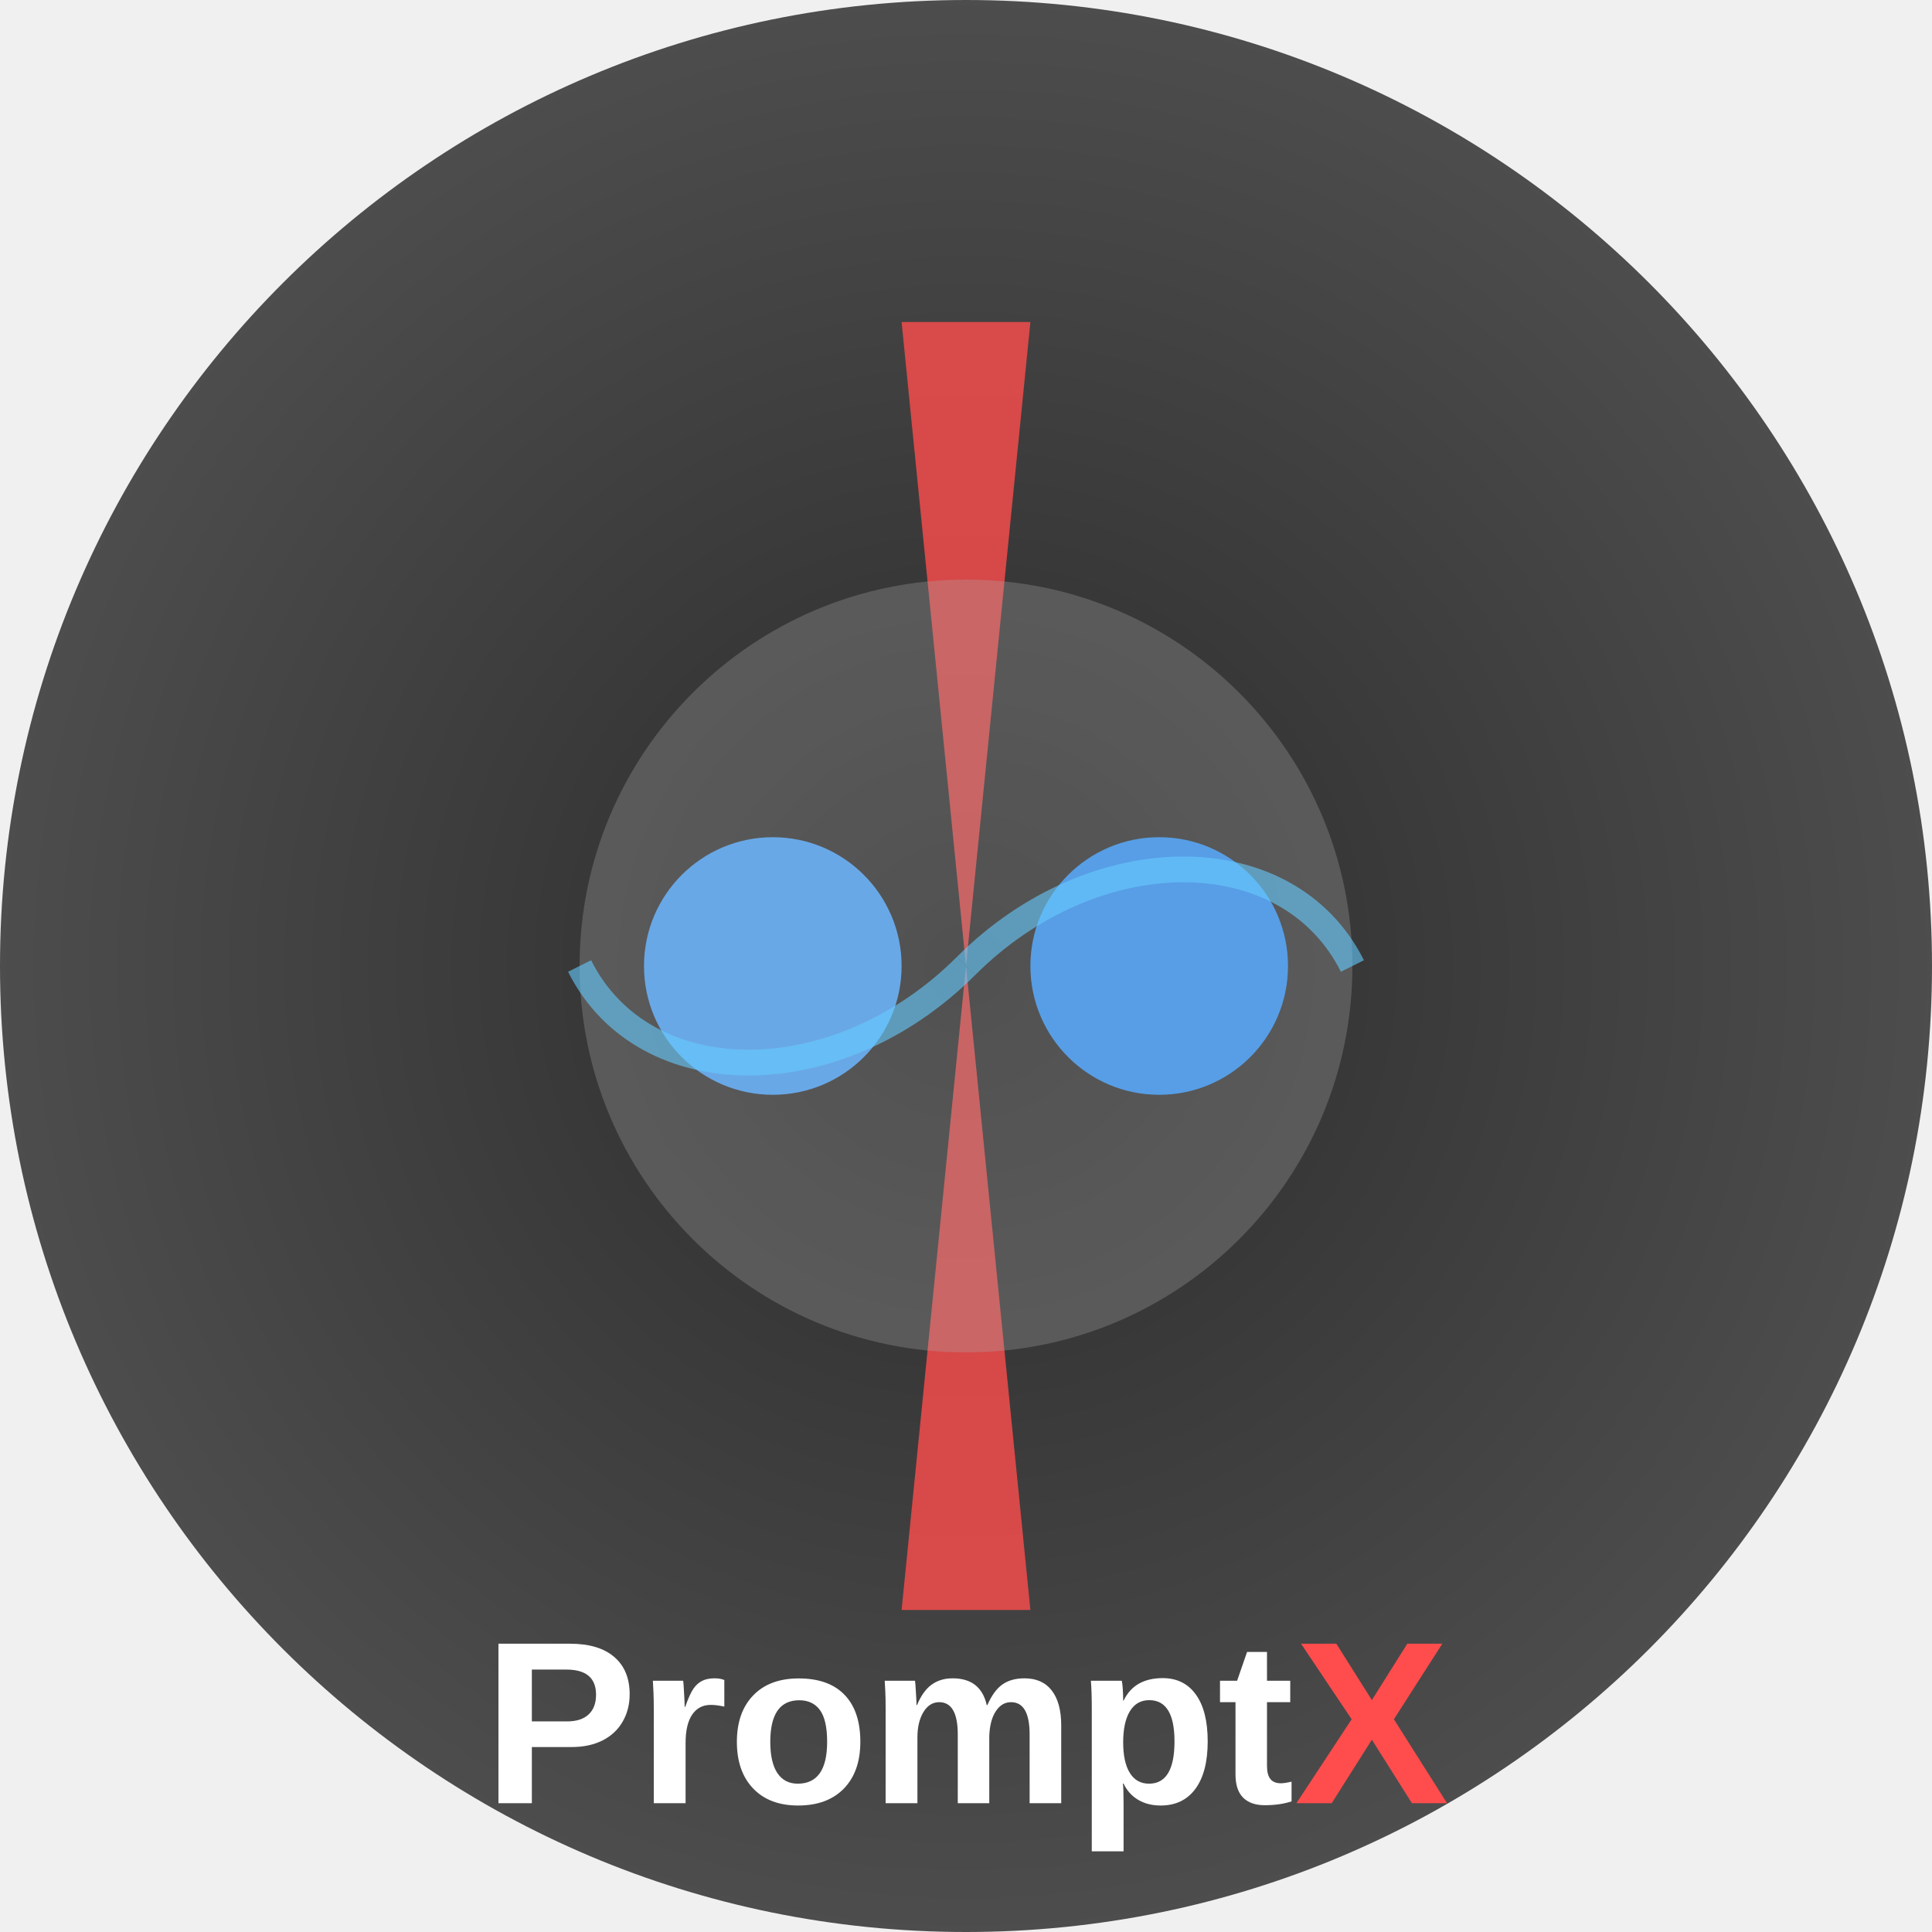
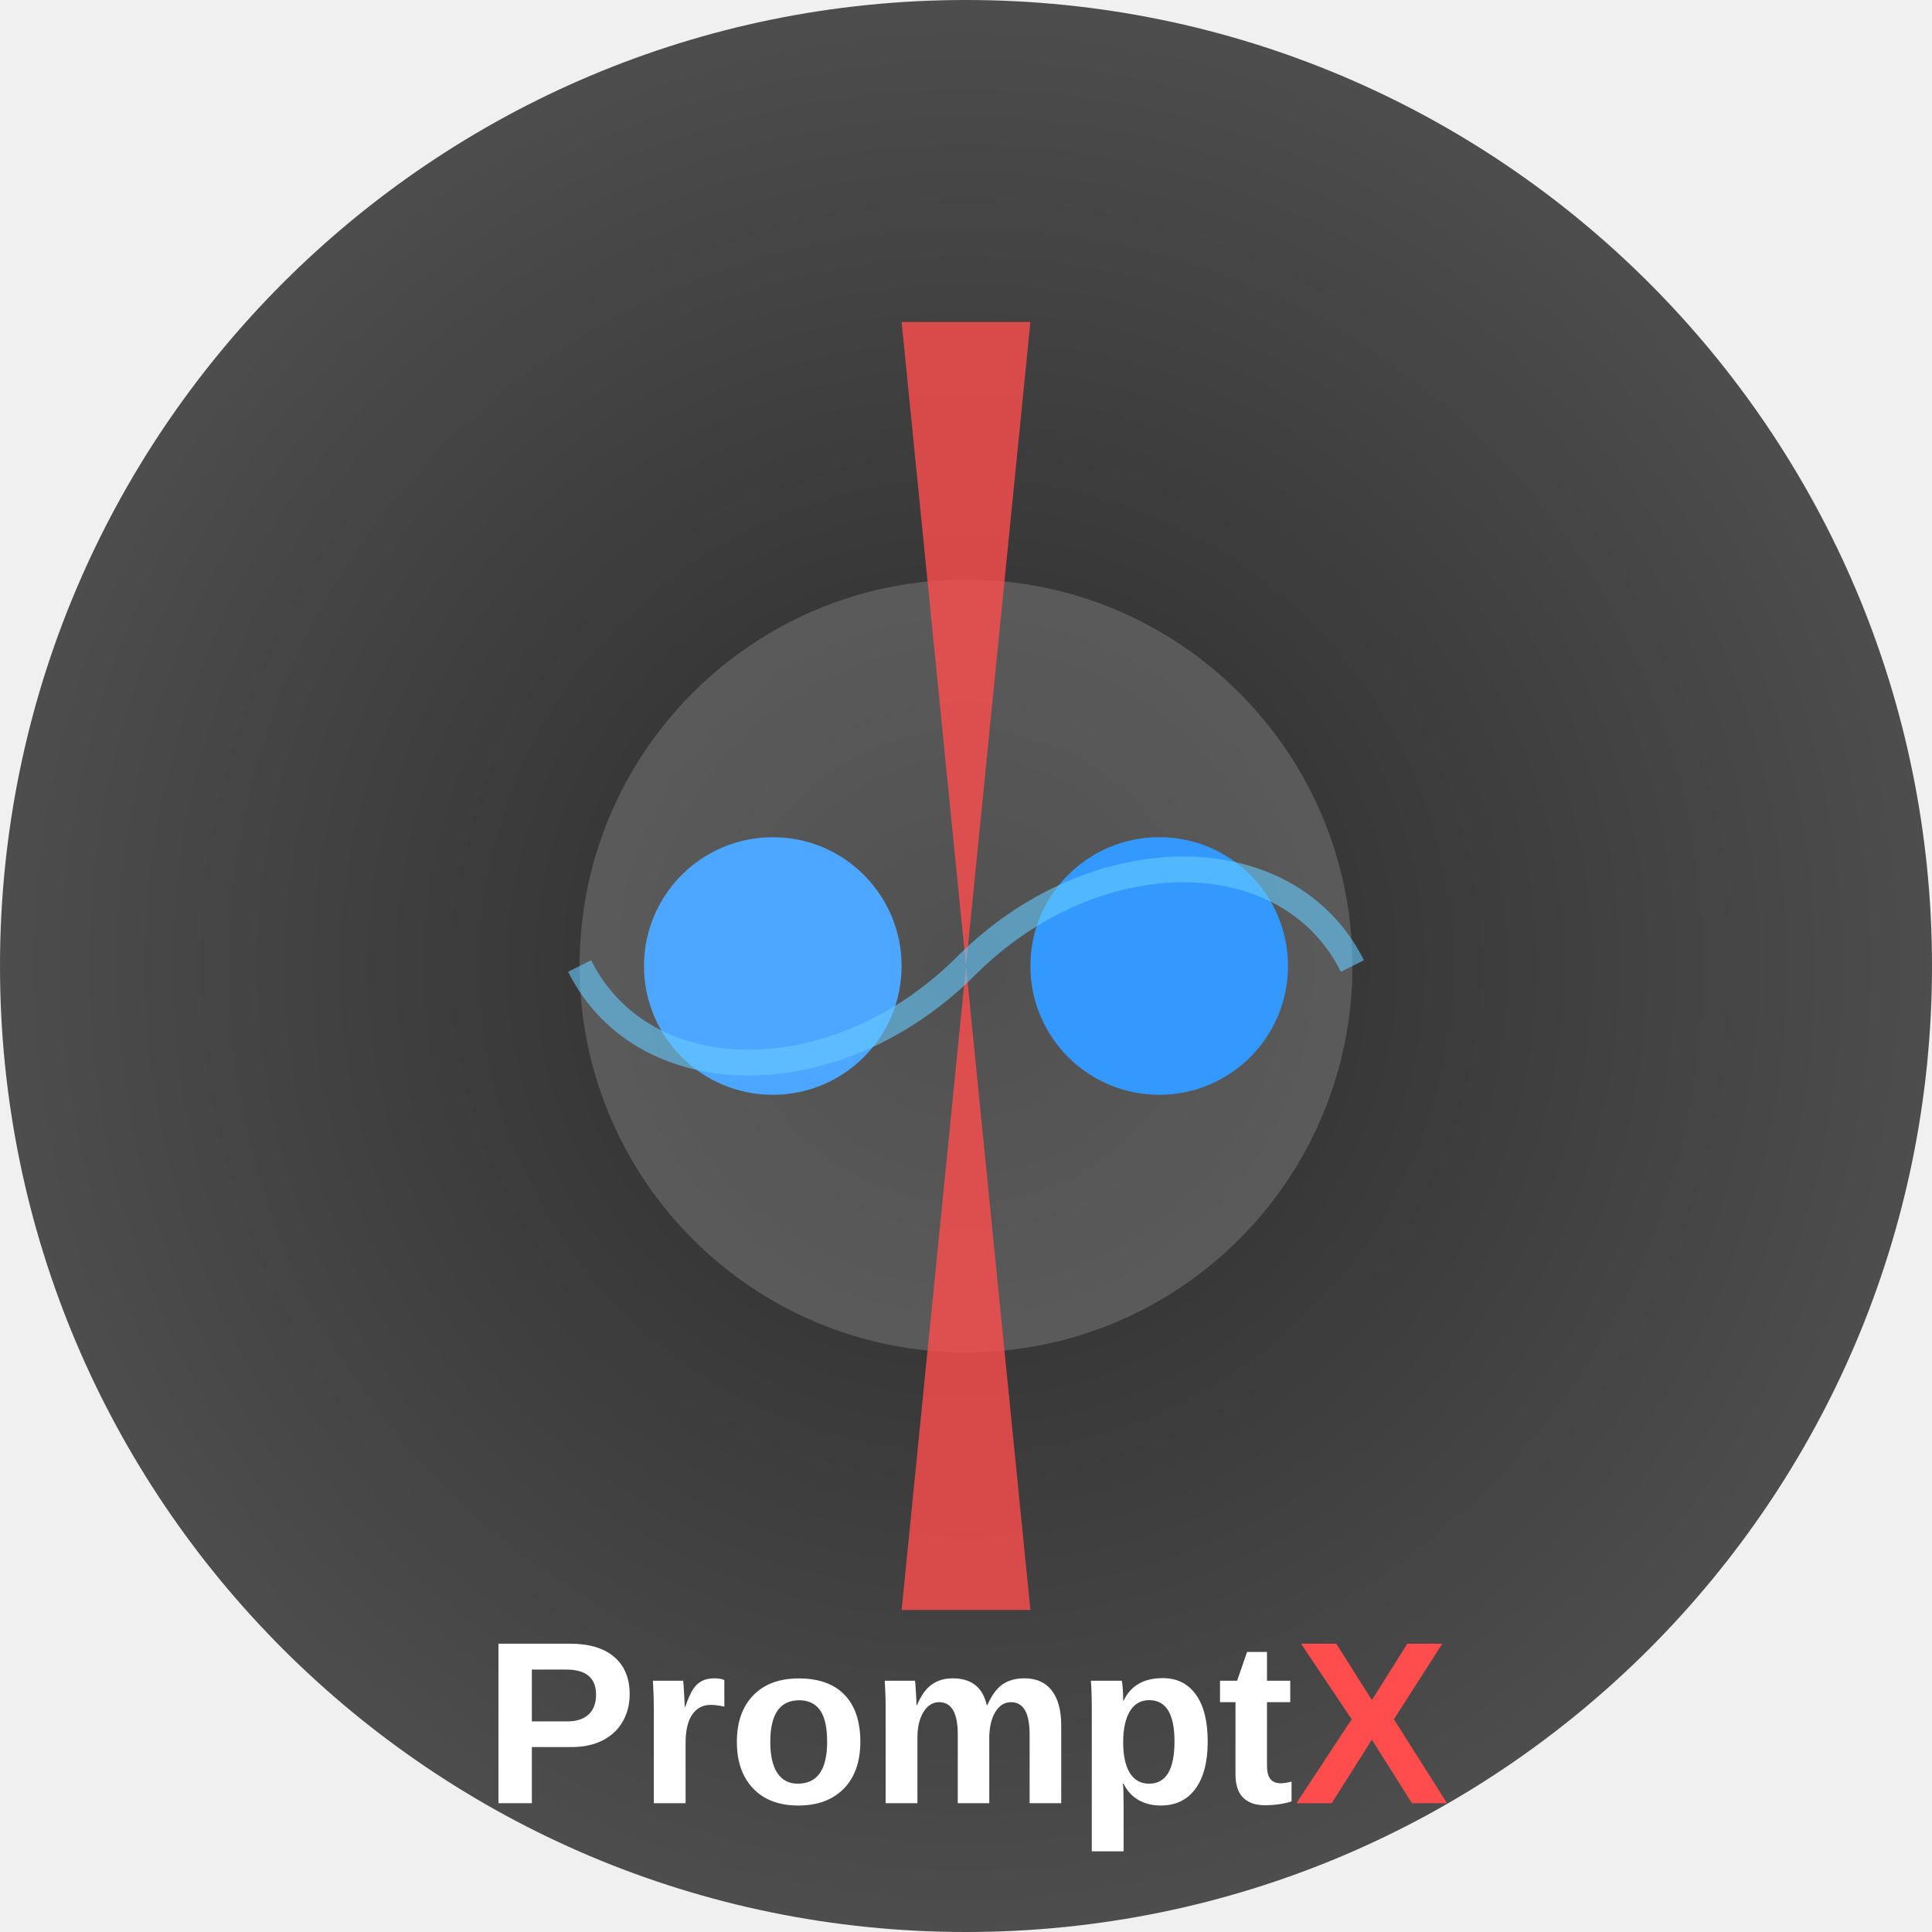
<svg xmlns="http://www.w3.org/2000/svg" width="300" height="300" viewBox="0 0 300 300">
  <defs>
    <radialGradient id="bgGrad" cx="50%" cy="50%" r="50%">
      <stop offset="0%" stop-color="#2a2a2a" />
      <stop offset="100%" stop-color="#4d4d4d" />
    </radialGradient>
  </defs>
  <circle cx="150" cy="150" r="150" fill="url(#bgGrad)" />
-   <circle cx="120" cy="150" r="20" fill="#4DA6FF" />
-   <circle cx="180" cy="150" r="20" fill="#3399FF" />
-   <path d="M150 150 L160 50 L140 50 Z" fill="#FF4C4C" opacity="0.8" />
-   <path d="M150 150 L160 250 L140 250 Z" fill="#FF4C4C" opacity="0.8" />
  <circle cx="150" cy="150" r="60" fill="#AAAAAA" opacity="0.3" />
+   <g>
+     <circle cx="120" cy="150" r="20" fill="#4DA6FF">
+       <animateTransform attributeName="transform" type="translate" values="0,0;60,0;0,0;-60,0;0,0" keyTimes="0;0.25;0.5;0.75;1" dur="4s" repeatCount="indefinite" />
+       <animate attributeName="r" values="20;18;20;22;20" keyTimes="0;0.25;0.5;0.75;1" dur="4s" repeatCount="indefinite" />
+     </circle>
+     <circle cx="180" cy="150" r="20" fill="#3399FF">
+       <animateTransform attributeName="transform" type="translate" values="0,0;-60,0;0,0;60,0;0,0" keyTimes="0;0.25;0.5;0.75;1" dur="4s" repeatCount="indefinite" />
+       <animate attributeName="r" values="20;22;20;18;20" keyTimes="0;0.25;0.5;0.75;1" dur="4s" repeatCount="indefinite" />
+     </circle>
+   </g>
+   <g transform="translate(150,150)">
+     <path d="M0 0 L10 -100 L-10 -100 Z" fill="#FF4C4C" opacity="0.8">
+       <animateTransform attributeName="transform" type="scale" values="0,0;0,0;2,4;4,4;6,4;8,4;1,0" dur="8s" repeatCount="indefinite" />
+     </path>
+     <path d="M0 0 L10 100 L-10 100 Z" fill="#FF4C4C" opacity="0.8">
+       <animateTransform attributeName="transform" type="scale" values="0,0;0,0;2,4;4,4;6,4;8,4;1,0" dur="8s" repeatCount="indefinite" />
+     </path>
+   </g>
  <path d="M150 150 C170 130, 200 130, 210 150" stroke="#66CCFF" stroke-width="4" fill="none" opacity="0.6" />
  <path d="M150 150 C130 170, 100 170, 90 150" stroke="#66CCFF" stroke-width="4" fill="none" opacity="0.6" />
  <text x="150" y="280" font-family="Arial, sans-serif" font-size="36" fill="white" text-anchor="middle" font-weight="bold">
    Prompt<tspan fill="#FF4C4C">X</tspan>
  </text>
</svg>
